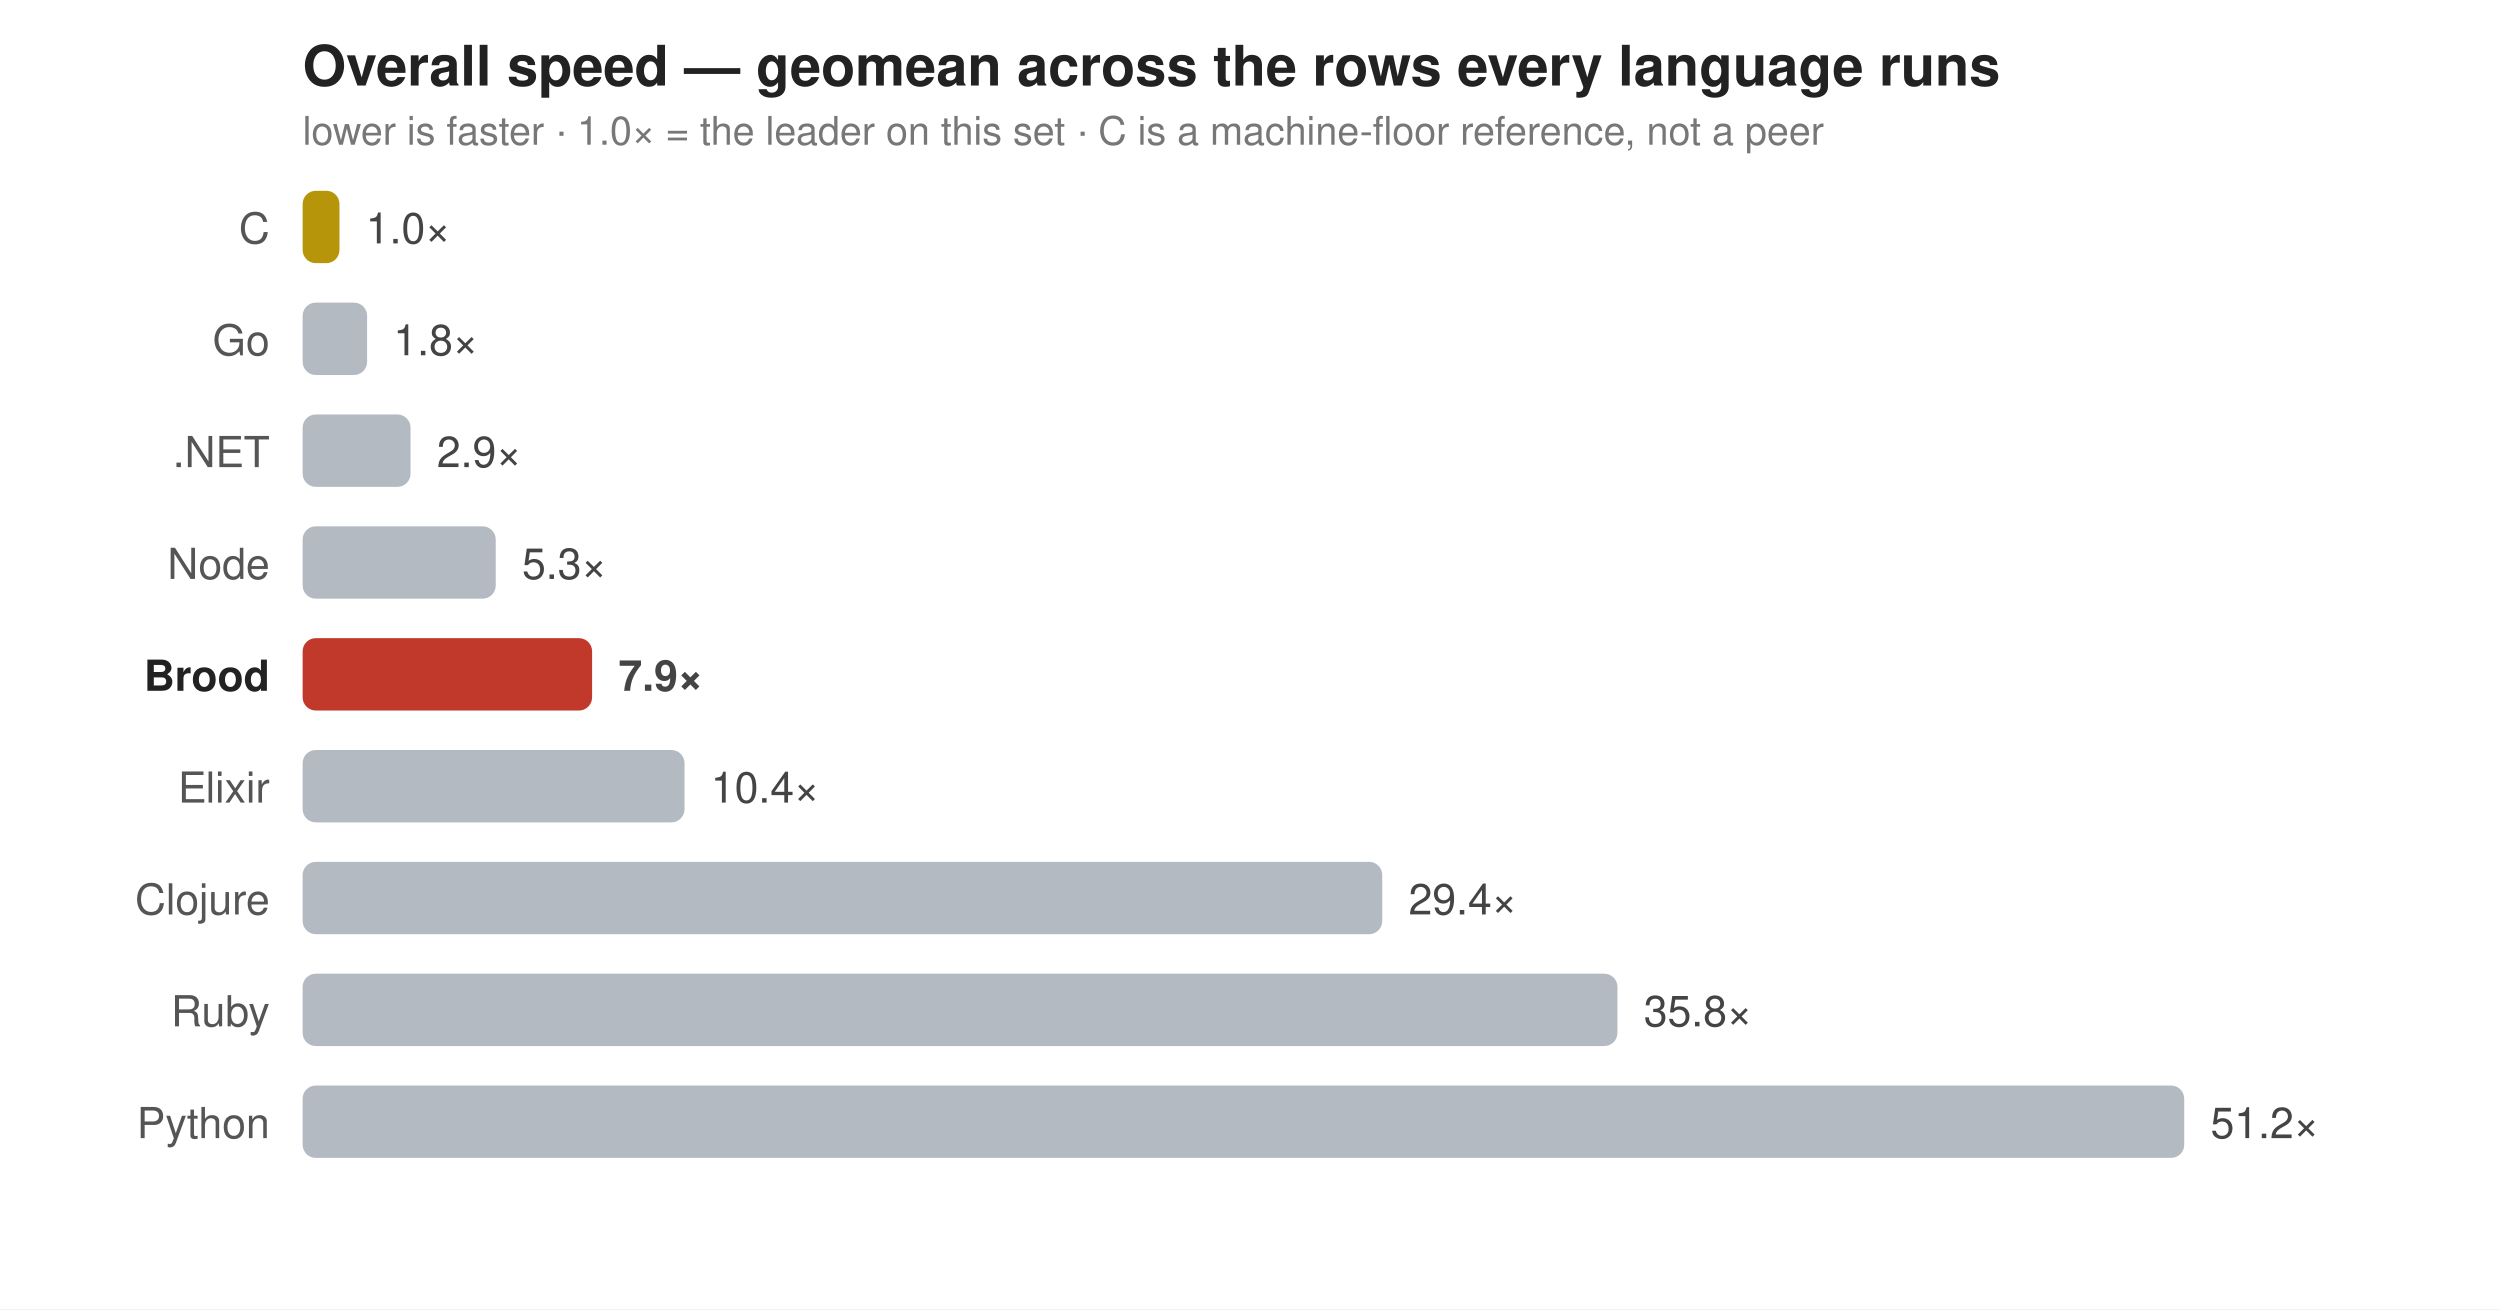
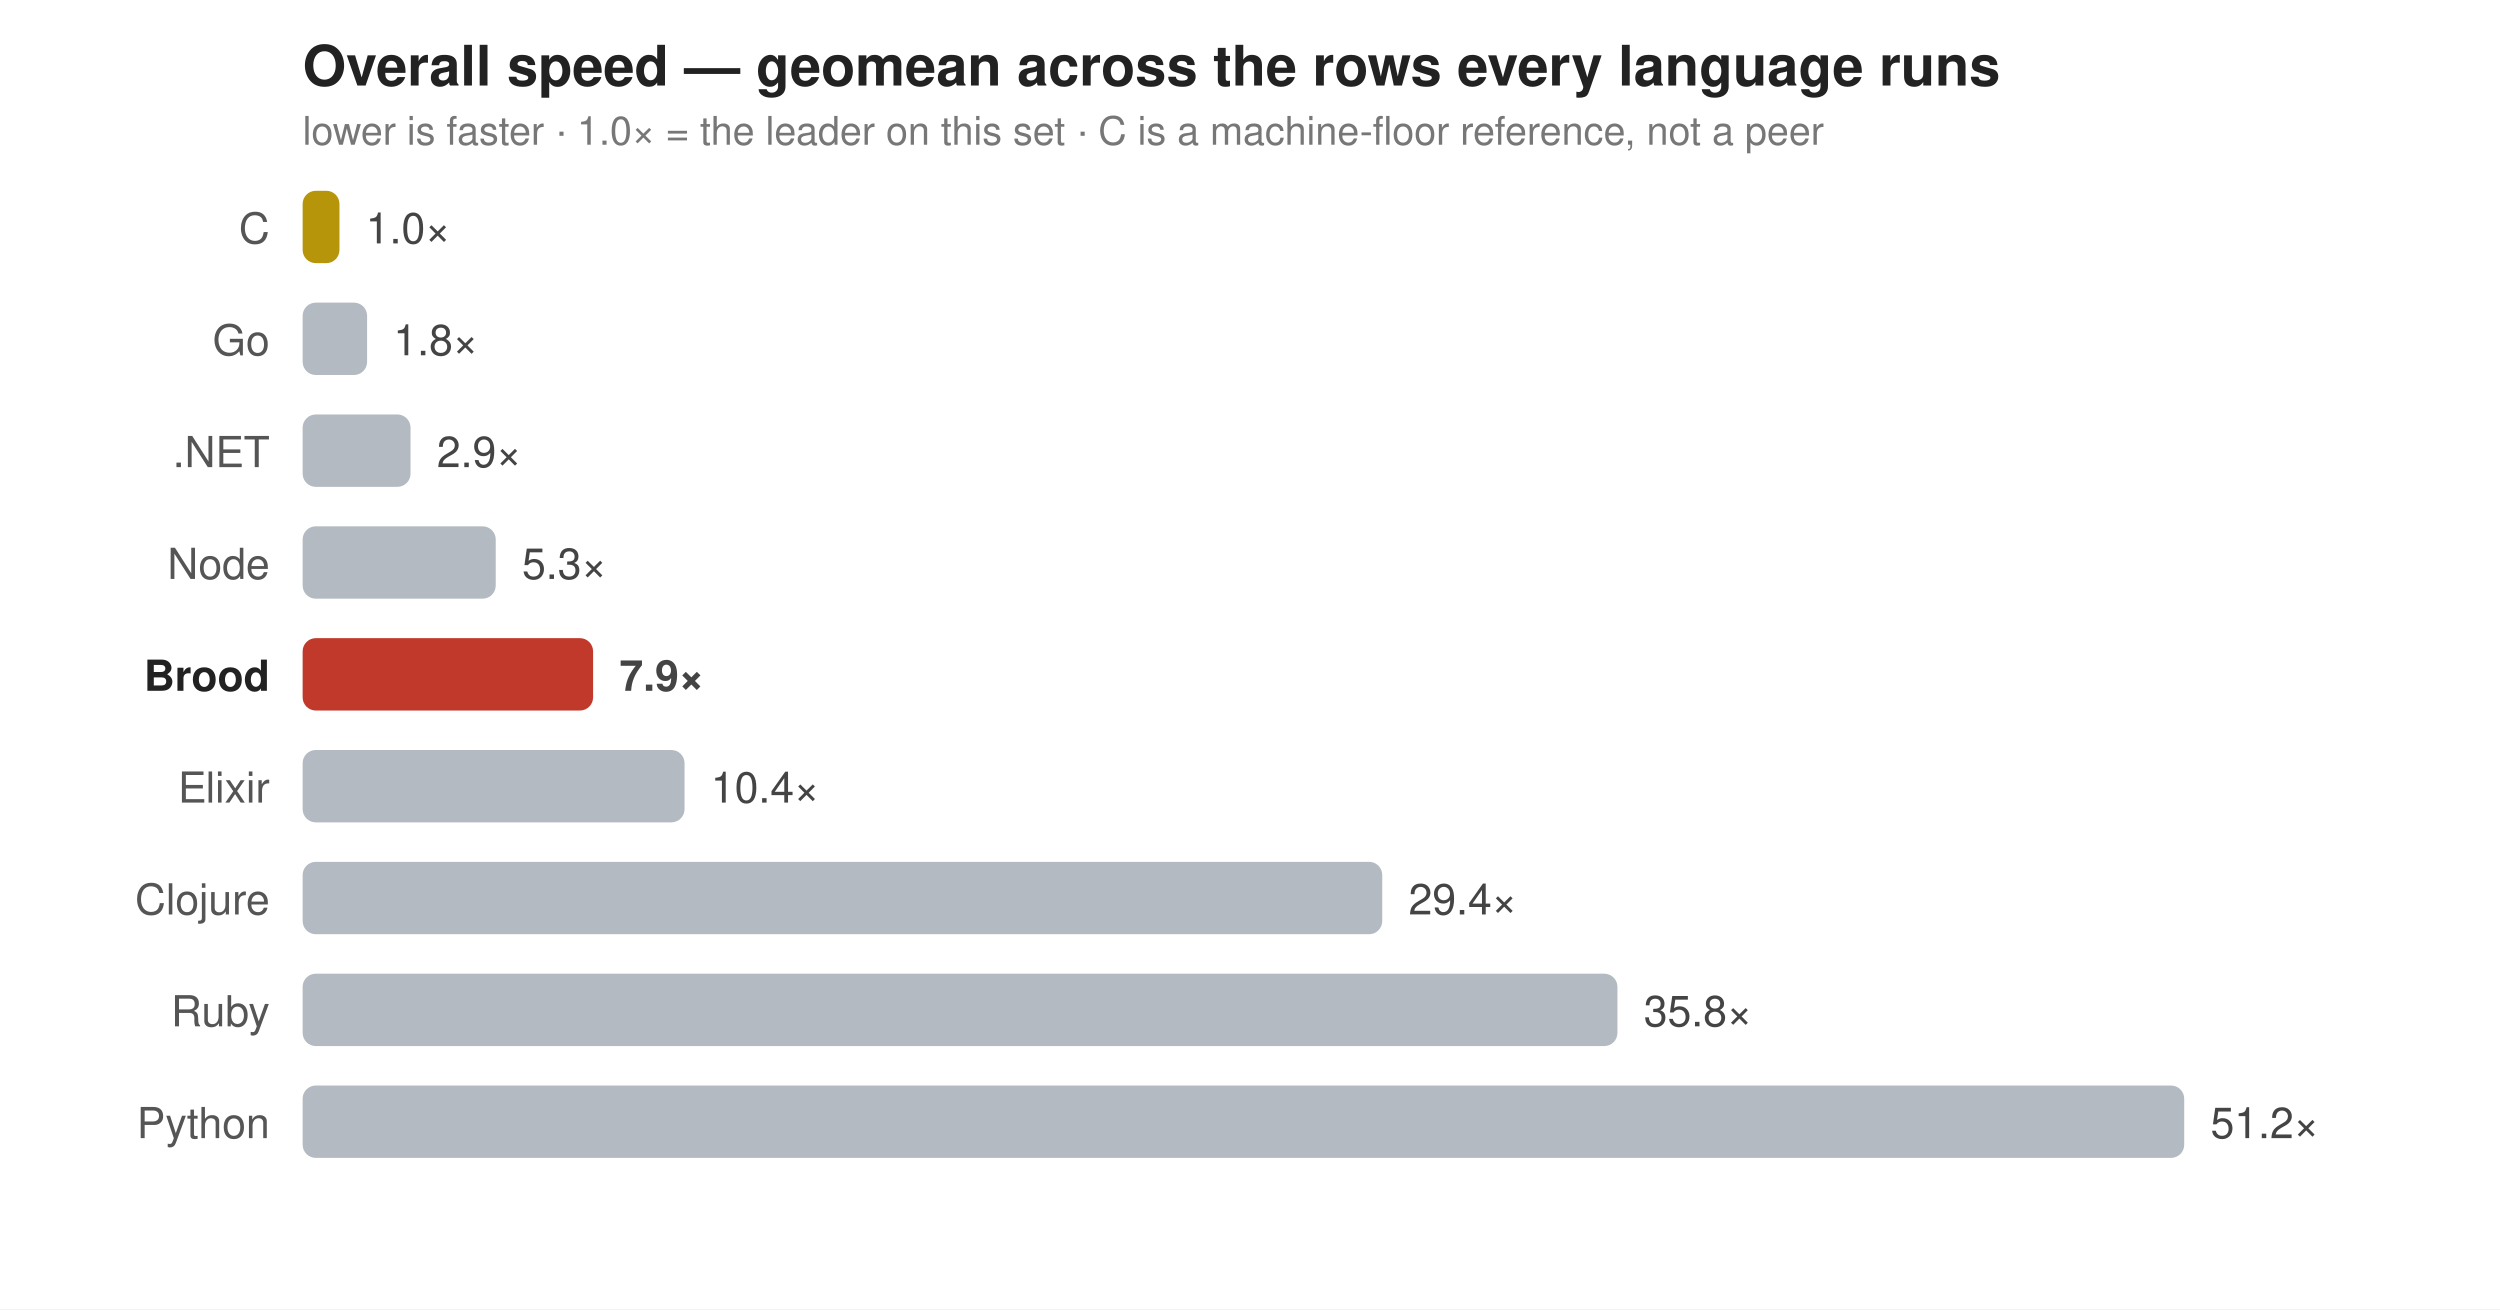
<svg xmlns="http://www.w3.org/2000/svg" width="760" height="398" viewBox="0 0 760 398" font-family="system-ui,Segoe UI,Helvetica,Arial,sans-serif">
  <rect width="760" height="398" fill="#ffffff" />
  <text x="92" y="26" font-size="17" font-weight="700" fill="#222">Overall speed — geomean across the rows every language runs</text>
  <text x="92" y="44" font-size="12" fill="#777">lower is faster · 1.0× = the leader on this set · C is a machine-floor reference, not a peer</text>
  <rect x="92" y="58" width="11.2" height="22" rx="4" fill="#b7950b" />
  <text x="82" y="74" text-anchor="end" font-size="13" font-weight="500" fill="#555">C</text>
  <text x="111.2" y="74" font-size="13" font-weight="400" fill="#444">1.0×</text>
  <rect x="92" y="92" width="19.6" height="22" rx="4" fill="#b3bac1" />
  <text x="82" y="108" text-anchor="end" font-size="13" font-weight="500" fill="#555">Go</text>
  <text x="119.6" y="108" font-size="13" font-weight="400" fill="#444">1.8×</text>
  <rect x="92" y="126" width="32.8" height="22" rx="4" fill="#b3bac1" />
  <text x="82" y="142" text-anchor="end" font-size="13" font-weight="500" fill="#555">.NET</text>
  <text x="132.8" y="142" font-size="13" font-weight="400" fill="#444">2.9×</text>
  <rect x="92" y="160" width="58.7" height="22" rx="4" fill="#b3bac1" />
  <text x="82" y="176" text-anchor="end" font-size="13" font-weight="500" fill="#555">Node</text>
  <text x="158.7" y="176" font-size="13" font-weight="400" fill="#444">5.3×</text>
-   <rect x="92" y="194" width="88.0" height="22" rx="4" fill="#c0392b" />
+   <rect x="92" y="194" width="88.3" height="22" rx="4" fill="#c0392b" />
  <text x="82" y="210" text-anchor="end" font-size="13" font-weight="700" fill="#222">Brood</text>
-   <text x="188.0" y="210" font-size="13" font-weight="700" fill="#444">7.9×</text>
+   <text x="188.3" y="210" font-size="13" font-weight="700" fill="#444">7.9×</text>
  <rect x="92" y="228" width="116.1" height="22" rx="4" fill="#b3bac1" />
  <text x="82" y="244" text-anchor="end" font-size="13" font-weight="500" fill="#555">Elixir</text>
  <text x="216.1" y="244" font-size="13" font-weight="400" fill="#444">10.4×</text>
  <rect x="92" y="262" width="328.2" height="22" rx="4" fill="#b3bac1" />
  <text x="82" y="278" text-anchor="end" font-size="13" font-weight="500" fill="#555">Clojure</text>
  <text x="428.2" y="278" font-size="13" font-weight="400" fill="#444">29.4×</text>
  <rect x="92" y="296" width="399.7" height="22" rx="4" fill="#b3bac1" />
  <text x="82" y="312" text-anchor="end" font-size="13" font-weight="500" fill="#555">Ruby</text>
  <text x="499.7" y="312" font-size="13" font-weight="400" fill="#444">35.8×</text>
  <rect x="92" y="330" width="572.0" height="22" rx="4" fill="#b3bac1" />
  <text x="82" y="346" text-anchor="end" font-size="13" font-weight="500" fill="#555">Python</text>
  <text x="672.0" y="346" font-size="13" font-weight="400" fill="#444">51.2×</text>
</svg>
